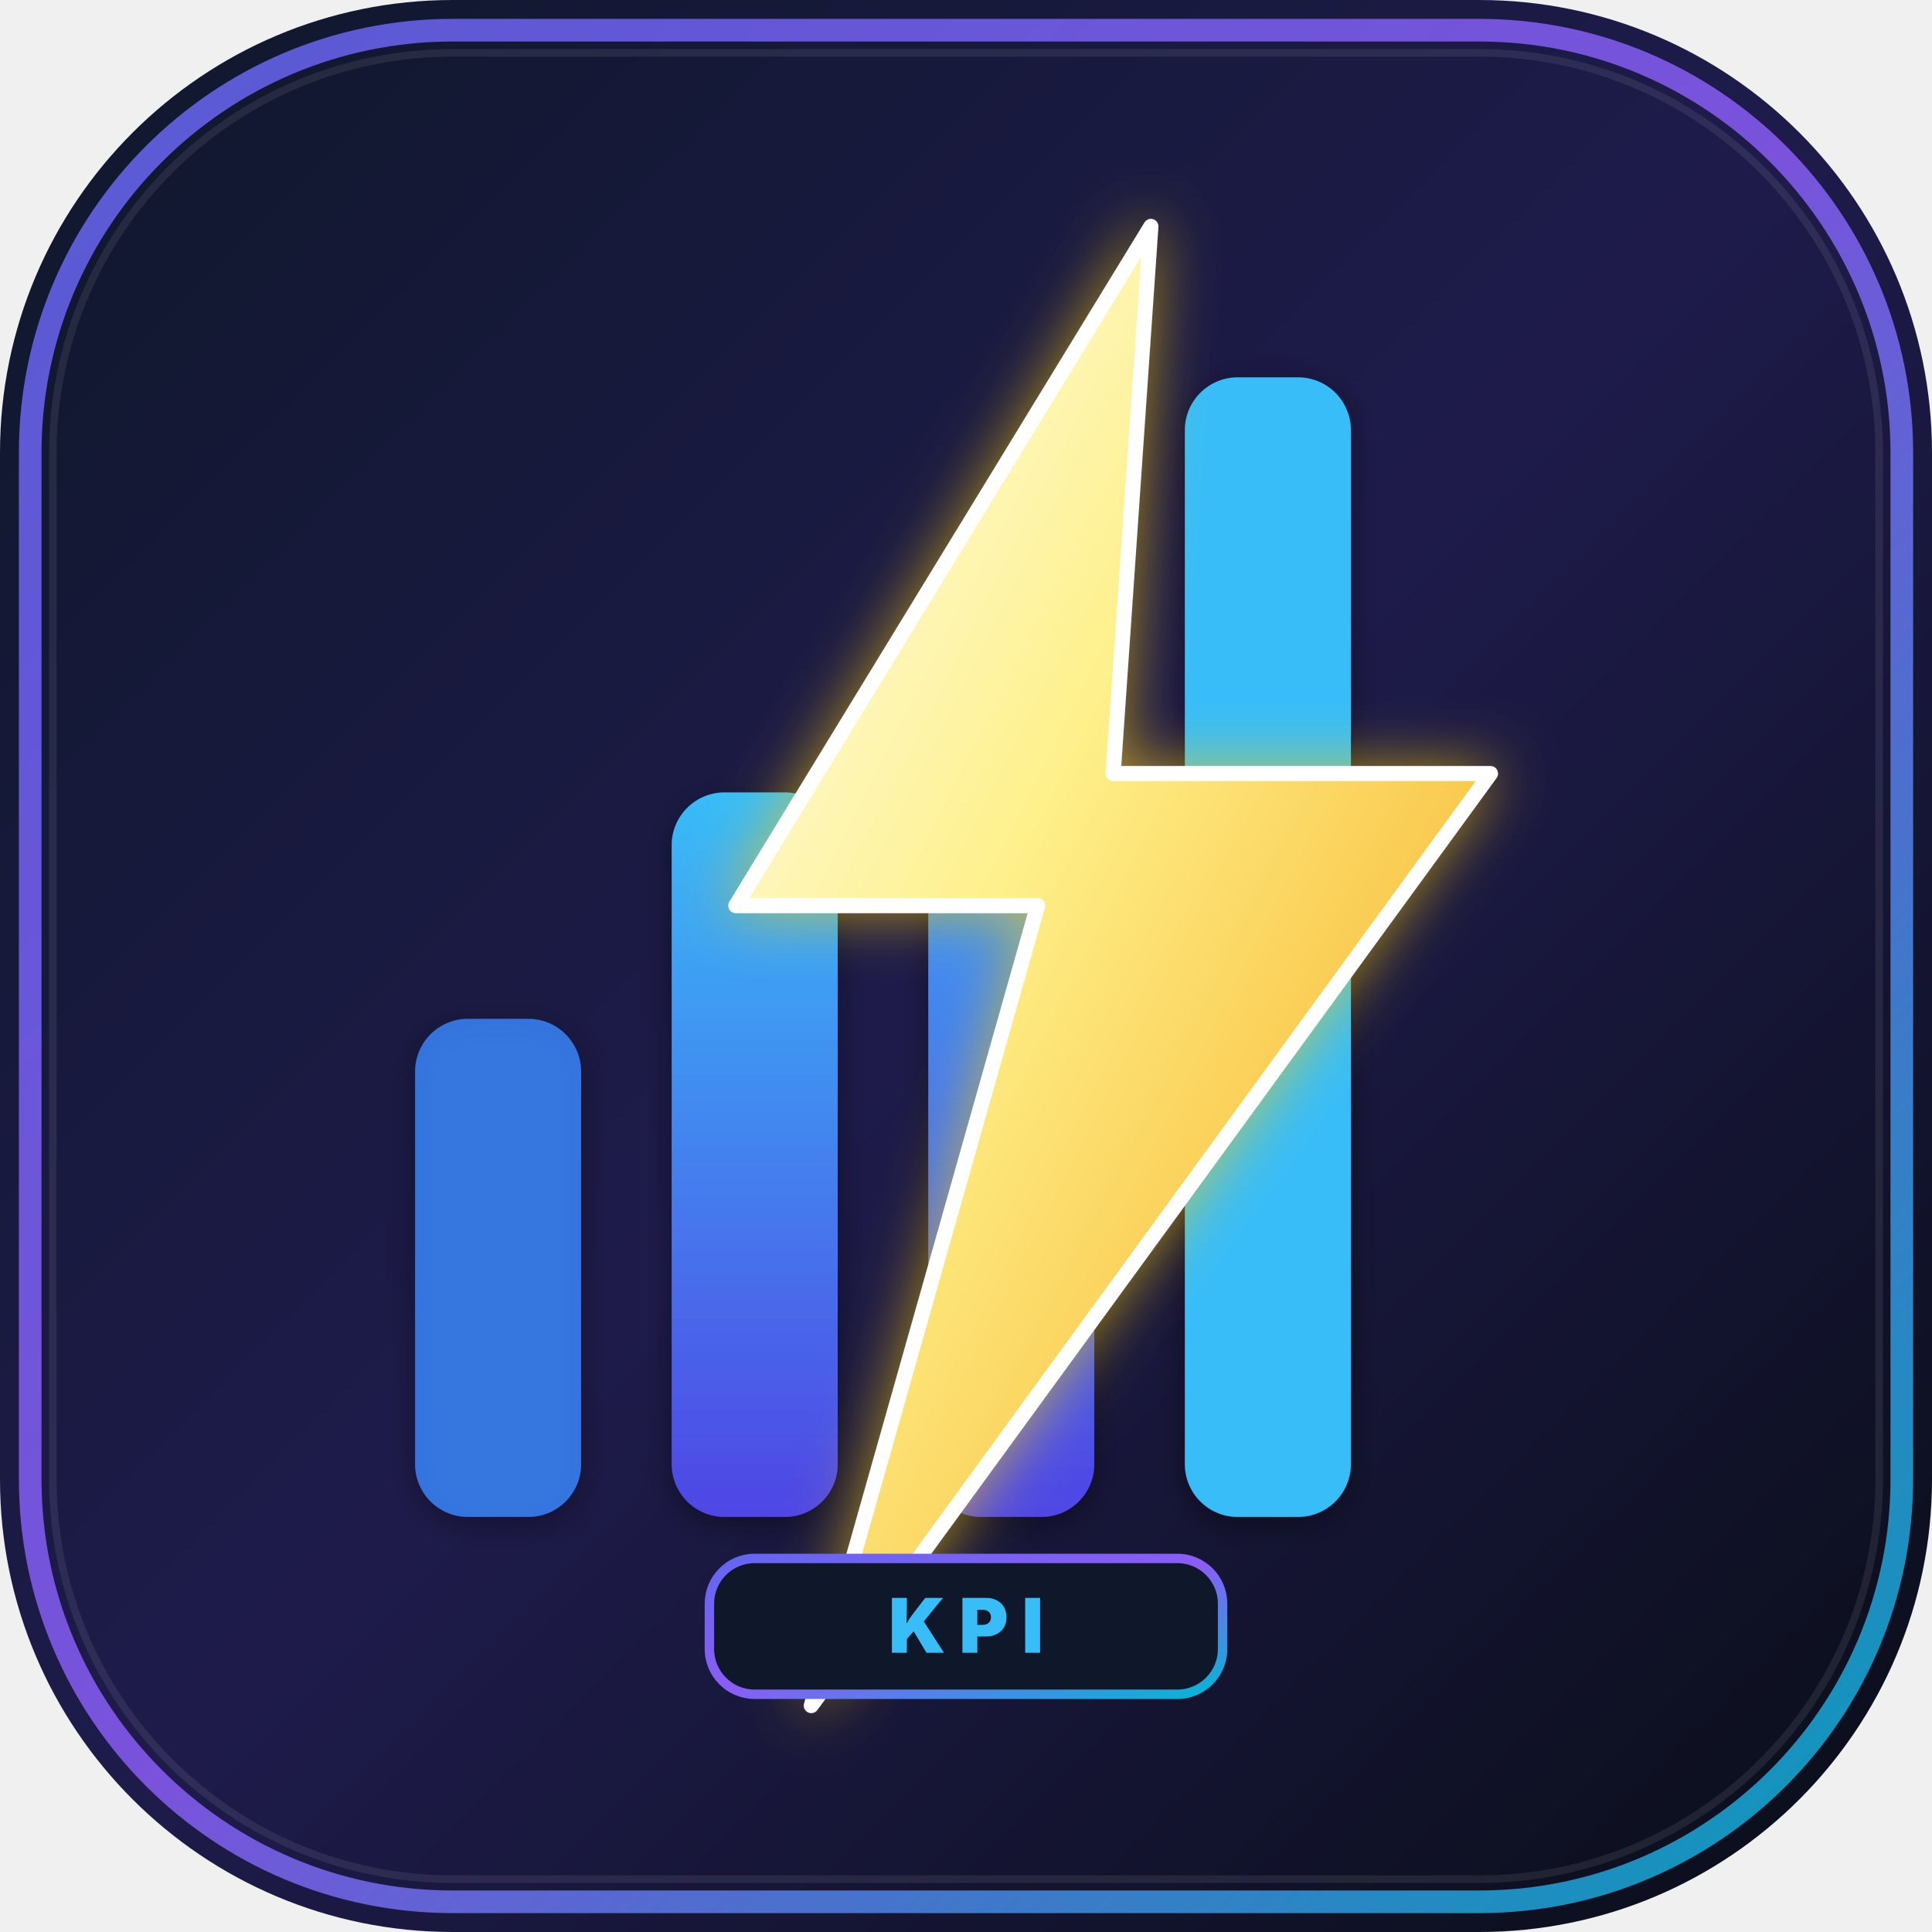
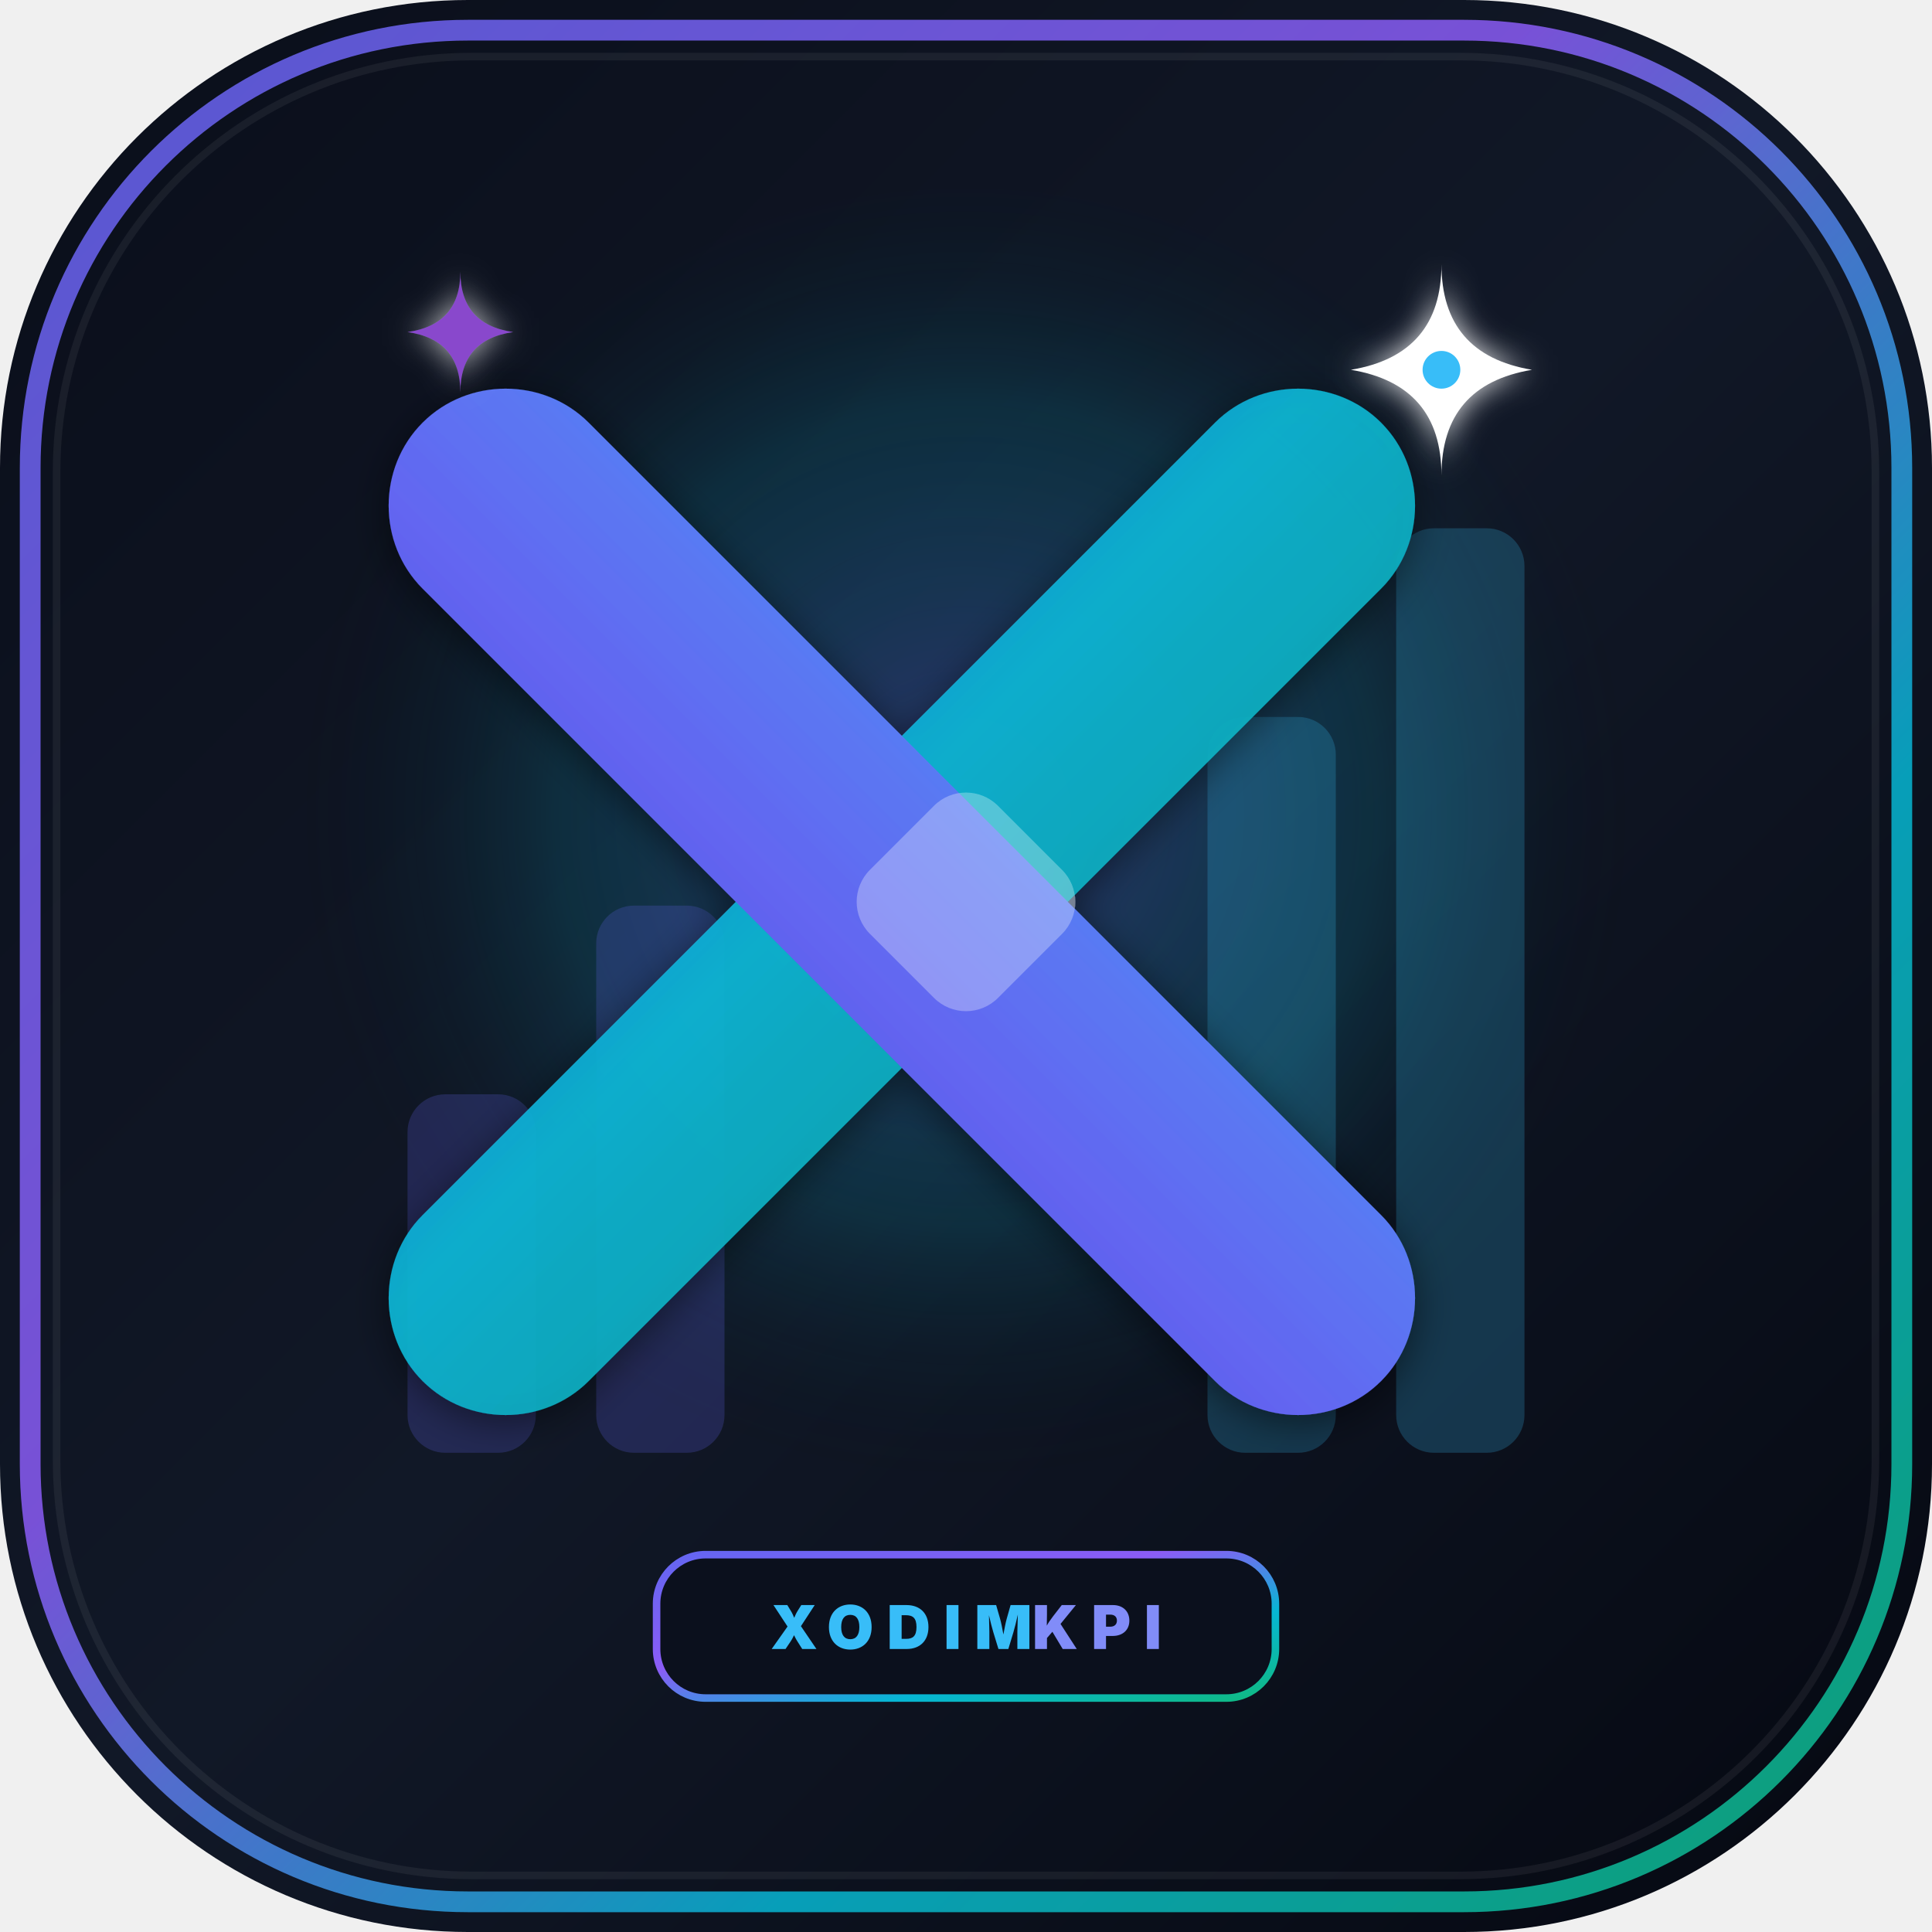
<svg xmlns="http://www.w3.org/2000/svg" viewBox="0 0 512 512" width="100%" height="100%">
  <defs>
    <linearGradient id="bgGrad" x1="0%" y1="0%" x2="100%" y2="100%">
-       <stop offset="0%" stop-color="#0f172a" />
-       <stop offset="50%" stop-color="#1e1b4b" />
-       <stop offset="100%" stop-color="#090d16" />
+       <stop offset="0%" stop-color="#0a0e1a" />
+       <stop offset="50%" stop-color="#111827" />
+       <stop offset="100%" stop-color="#050811" />
    </linearGradient>
-     <linearGradient id="ringGrad" x1="0%" y1="0%" x2="100%" y2="100%">
+     <linearGradient id="borderGrad" x1="0%" y1="0%" x2="100%" y2="100%">
      <stop offset="0%" stop-color="#6366f1" />
-       <stop offset="50%" stop-color="#8b5cf6" />
-       <stop offset="100%" stop-color="#06b6d4" />
+       <stop offset="40%" stop-color="#8b5cf6" />
+       <stop offset="70%" stop-color="#06b6d4" />
+       <stop offset="100%" stop-color="#10b981" />
    </linearGradient>
-     <linearGradient id="barGrad" x1="0%" y1="100%" x2="0%" y2="0%">
-       <stop offset="0%" stop-color="#4f46e5" />
+     <linearGradient id="surgeGrad" x1="0%" y1="100%" x2="100%" y2="0%">
+       <stop offset="0%" stop-color="#4338ca" />
+       <stop offset="45%" stop-color="#6366f1" />
      <stop offset="100%" stop-color="#38bdf8" />
    </linearGradient>
-     <linearGradient id="boltGrad" x1="0%" y1="0%" x2="100%" y2="100%">
-       <stop offset="0%" stop-color="#ffffff" />
-       <stop offset="40%" stop-color="#fef08a" />
-       <stop offset="100%" stop-color="#f59e0b" />
+     <linearGradient id="wingGrad" x1="100%" y1="100%" x2="0%" y2="0%">
+       <stop offset="0%" stop-color="#0d9488" />
+       <stop offset="55%" stop-color="#06b6d4" />
+       <stop offset="100%" stop-color="#a855f7" />
    </linearGradient>
-     <filter id="glow" x="-20%" y="-20%" width="140%" height="140%">
-       <feDropShadow dx="0" dy="8" stdDeviation="14" flood-color="#4f46e5" flood-opacity="0.55" />
-       <feDropShadow dx="0" dy="2" stdDeviation="4" flood-color="#000000" flood-opacity="0.4" />
+     <radialGradient id="coreGlow" cx="50%" cy="46%" r="50%">
+       <stop offset="0%" stop-color="#6366f1" stop-opacity="0.35" />
+       <stop offset="60%" stop-color="#06b6d4" stop-opacity="0.15" />
+       <stop offset="100%" stop-color="#000000" stop-opacity="0" />
+     </radialGradient>
+     <filter id="glowShadow" x="-25%" y="-25%" width="150%" height="150%">
+       <feDropShadow dx="0" dy="10" stdDeviation="16" flood-color="#4f46e5" flood-opacity="0.6" />
+       <feDropShadow dx="0" dy="2" stdDeviation="5" flood-color="#000000" flood-opacity="0.5" />
    </filter>
-     <filter id="boltGlow" x="-30%" y="-30%" width="160%" height="160%">
-       <feDropShadow dx="0" dy="0" stdDeviation="8" flood-color="#facc15" flood-opacity="0.65" />
+     <filter id="starGlow" x="-40%" y="-40%" width="180%" height="180%">
+       <feDropShadow dx="0" dy="0" stdDeviation="12" flood-color="#38bdf8" flood-opacity="0.85" />
+       <feDropShadow dx="0" dy="0" stdDeviation="4" flood-color="#ffffff" flood-opacity="0.9" />
    </filter>
  </defs>
-   <rect width="512" height="512" rx="120" fill="url(#bgGrad)" />
-   <rect x="8" y="8" width="496" height="496" rx="112" fill="none" stroke="url(#ringGrad)" stroke-width="6" opacity="0.85" />
-   <rect x="14" y="14" width="484" height="484" rx="106" fill="none" stroke="rgba(255,255,255,0.08)" stroke-width="2" />
-   <g filter="url(#glow)">
-     <rect x="110" y="270" width="44" height="132" rx="14" fill="#3b82f6" opacity="0.85" />
-     <rect x="178" y="210" width="44" height="192" rx="14" fill="url(#barGrad)" />
-     <rect x="246" y="150" width="44" height="252" rx="14" fill="url(#barGrad)" />
-     <rect x="314" y="100" width="44" height="302" rx="14" fill="#38bdf8" />
+   <rect width="512" height="512" rx="124" fill="url(#bgGrad)" />
+   <rect x="8" y="8" width="496" height="496" rx="116" fill="none" stroke="url(#borderGrad)" stroke-width="5.5" opacity="0.85" />
+   <rect x="15" y="15" width="482" height="482" rx="110" fill="none" stroke="rgba(255,255,255,0.06)" stroke-width="2" />
+   <circle cx="256" cy="230" r="180" fill="url(#coreGlow)" />
+   <g opacity="0.22">
+     <rect x="108" y="290" width="34" height="95" rx="10" fill="#6366f1" />
+     <rect x="158" y="240" width="34" height="145" rx="10" fill="#6366f1" />
+     <rect x="320" y="190" width="34" height="195" rx="10" fill="#38bdf8" />
+     <rect x="370" y="140" width="34" height="245" rx="10" fill="#38bdf8" />
  </g>
-   <g filter="url(#boltGlow)">
-     <path d="M 305 60 L 195 240 L 275 240 L 215 452 L 395 205 L 295 205 Z" fill="url(#boltGrad)" stroke="#ffffff" stroke-width="4" stroke-linejoin="round" />
+   <g filter="url(#glowShadow)">
+     <path d="M 366 112 C 378 124 378 144 366 156 L 156 366 C 144 378 124 378 112 366 C 100 354 100 334 112 322 L 322 112 C 334 100 354 100 366 112 Z" fill="url(#wingGrad)" opacity="0.92" />
+     <path d="M 112 112 C 124 100 144 100 156 112 L 366 322 C 378 334 378 354 366 366 C 354 378 334 378 322 366 L 112 156 C 100 144 100 124 112 112 Z" fill="url(#surgeGrad)" />
+     <rect x="232" y="215" width="48" height="48" rx="12" transform="rotate(45 256 239)" fill="#ffffff" opacity="0.3" />
  </g>
-   <g transform="translate(256, 435)">
-     <rect x="-68" y="-22" width="136" height="36" rx="12" fill="#0f172a" stroke="url(#ringGrad)" stroke-width="2.5" />
-     <text x="0" y="3" text-anchor="middle" font-family="'Plus Jakarta Sans', 'Inter', -apple-system, sans-serif" font-weight="900" font-size="20" fill="#38bdf8" letter-spacing="3.5">KPI</text>
+   <g filter="url(#starGlow)" transform="translate(382, 98)">
+     <path d="M 0 -28 Q 0 -4 24 0 Q 0 4 0 28 Q 0 4 -24 0 Q 0 -4 0 -28 Z" fill="#ffffff" />
+     <circle cx="0" cy="0" r="5" fill="#38bdf8" />
+   </g>
+   <g filter="url(#starGlow)" transform="translate(122, 88)" opacity="0.8">
+     <path d="M 0 -16 Q 0 -2 14 0 Q 0 2 0 16 Q 0 2 -14 0 Q 0 -2 0 -16 Z" fill="#a855f7" />
+   </g>
+   <g transform="translate(256, 432)">
+     <rect x="-82" y="-20" width="164" height="38" rx="13" fill="#0b101d" stroke="url(#borderGrad)" stroke-width="2" />
+     <text x="0" y="5" text-anchor="middle" font-family="'Inter', -apple-system, BlinkMacSystemFont, 'Segoe UI', Roboto, sans-serif" font-weight="900" font-size="16" fill="#38bdf8" letter-spacing="3.5">XODIM<tspan fill="#818cf8">KPI</tspan>
+     </text>
  </g>
</svg>
